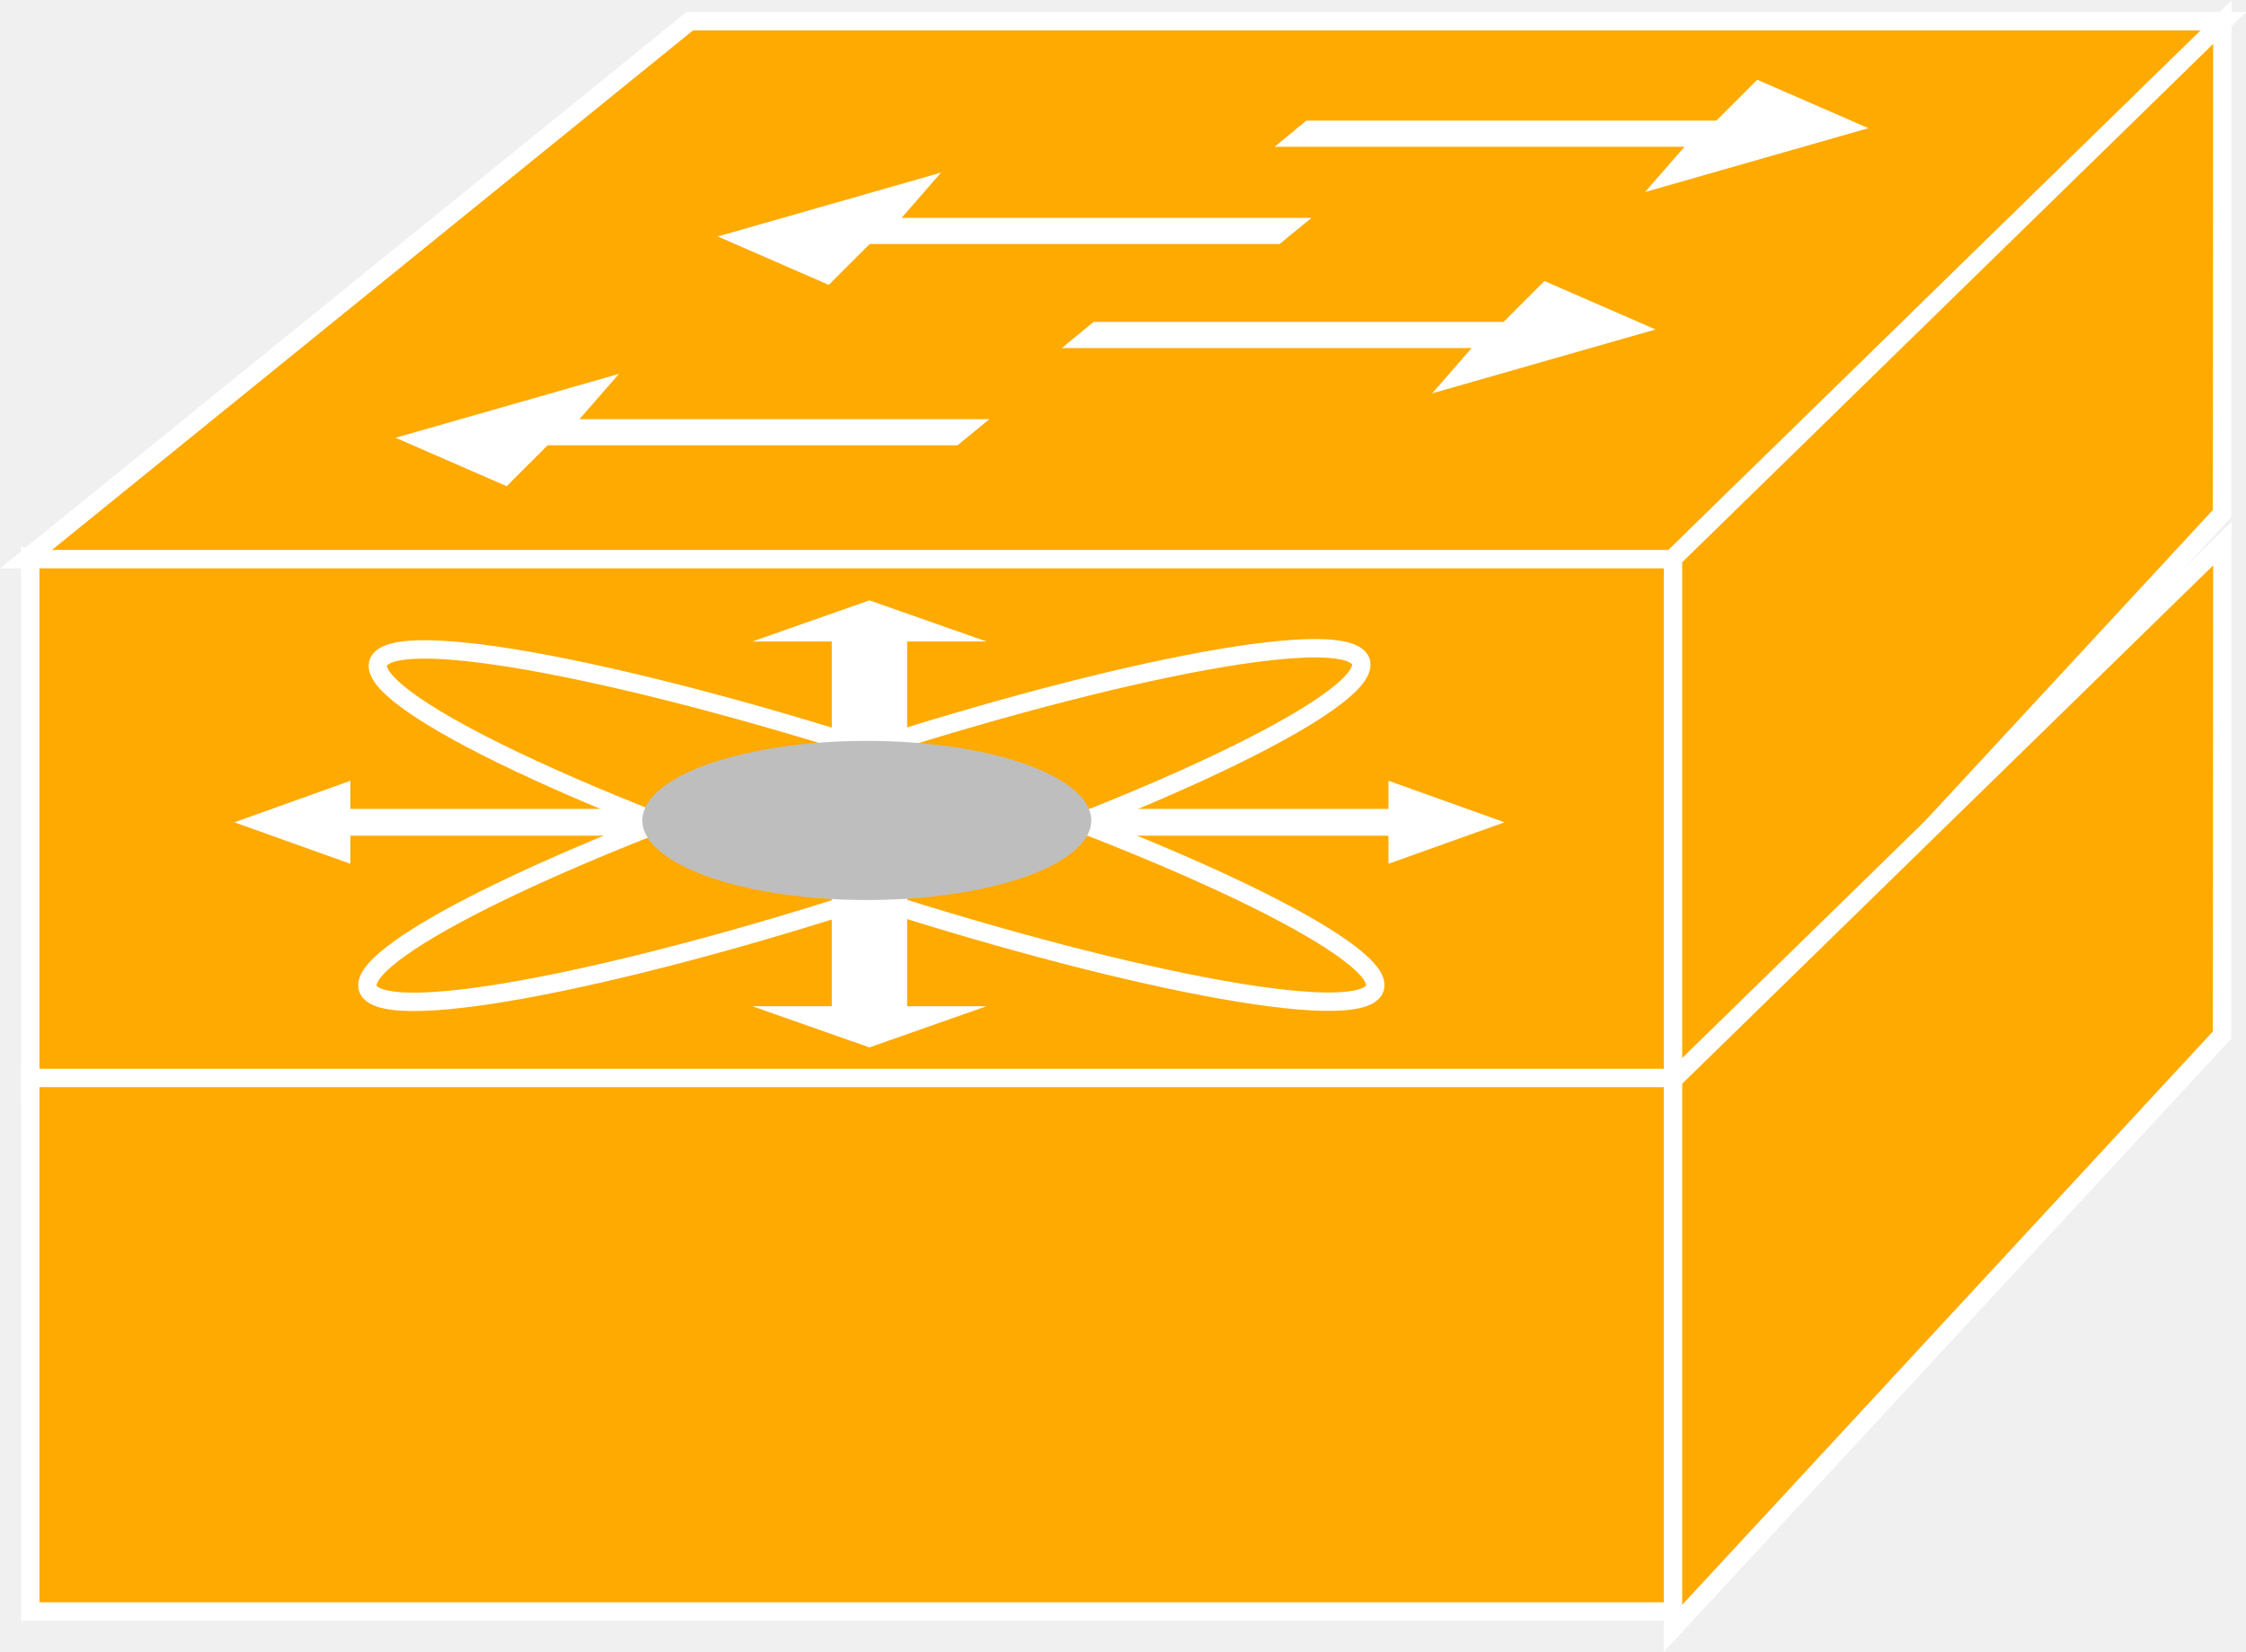
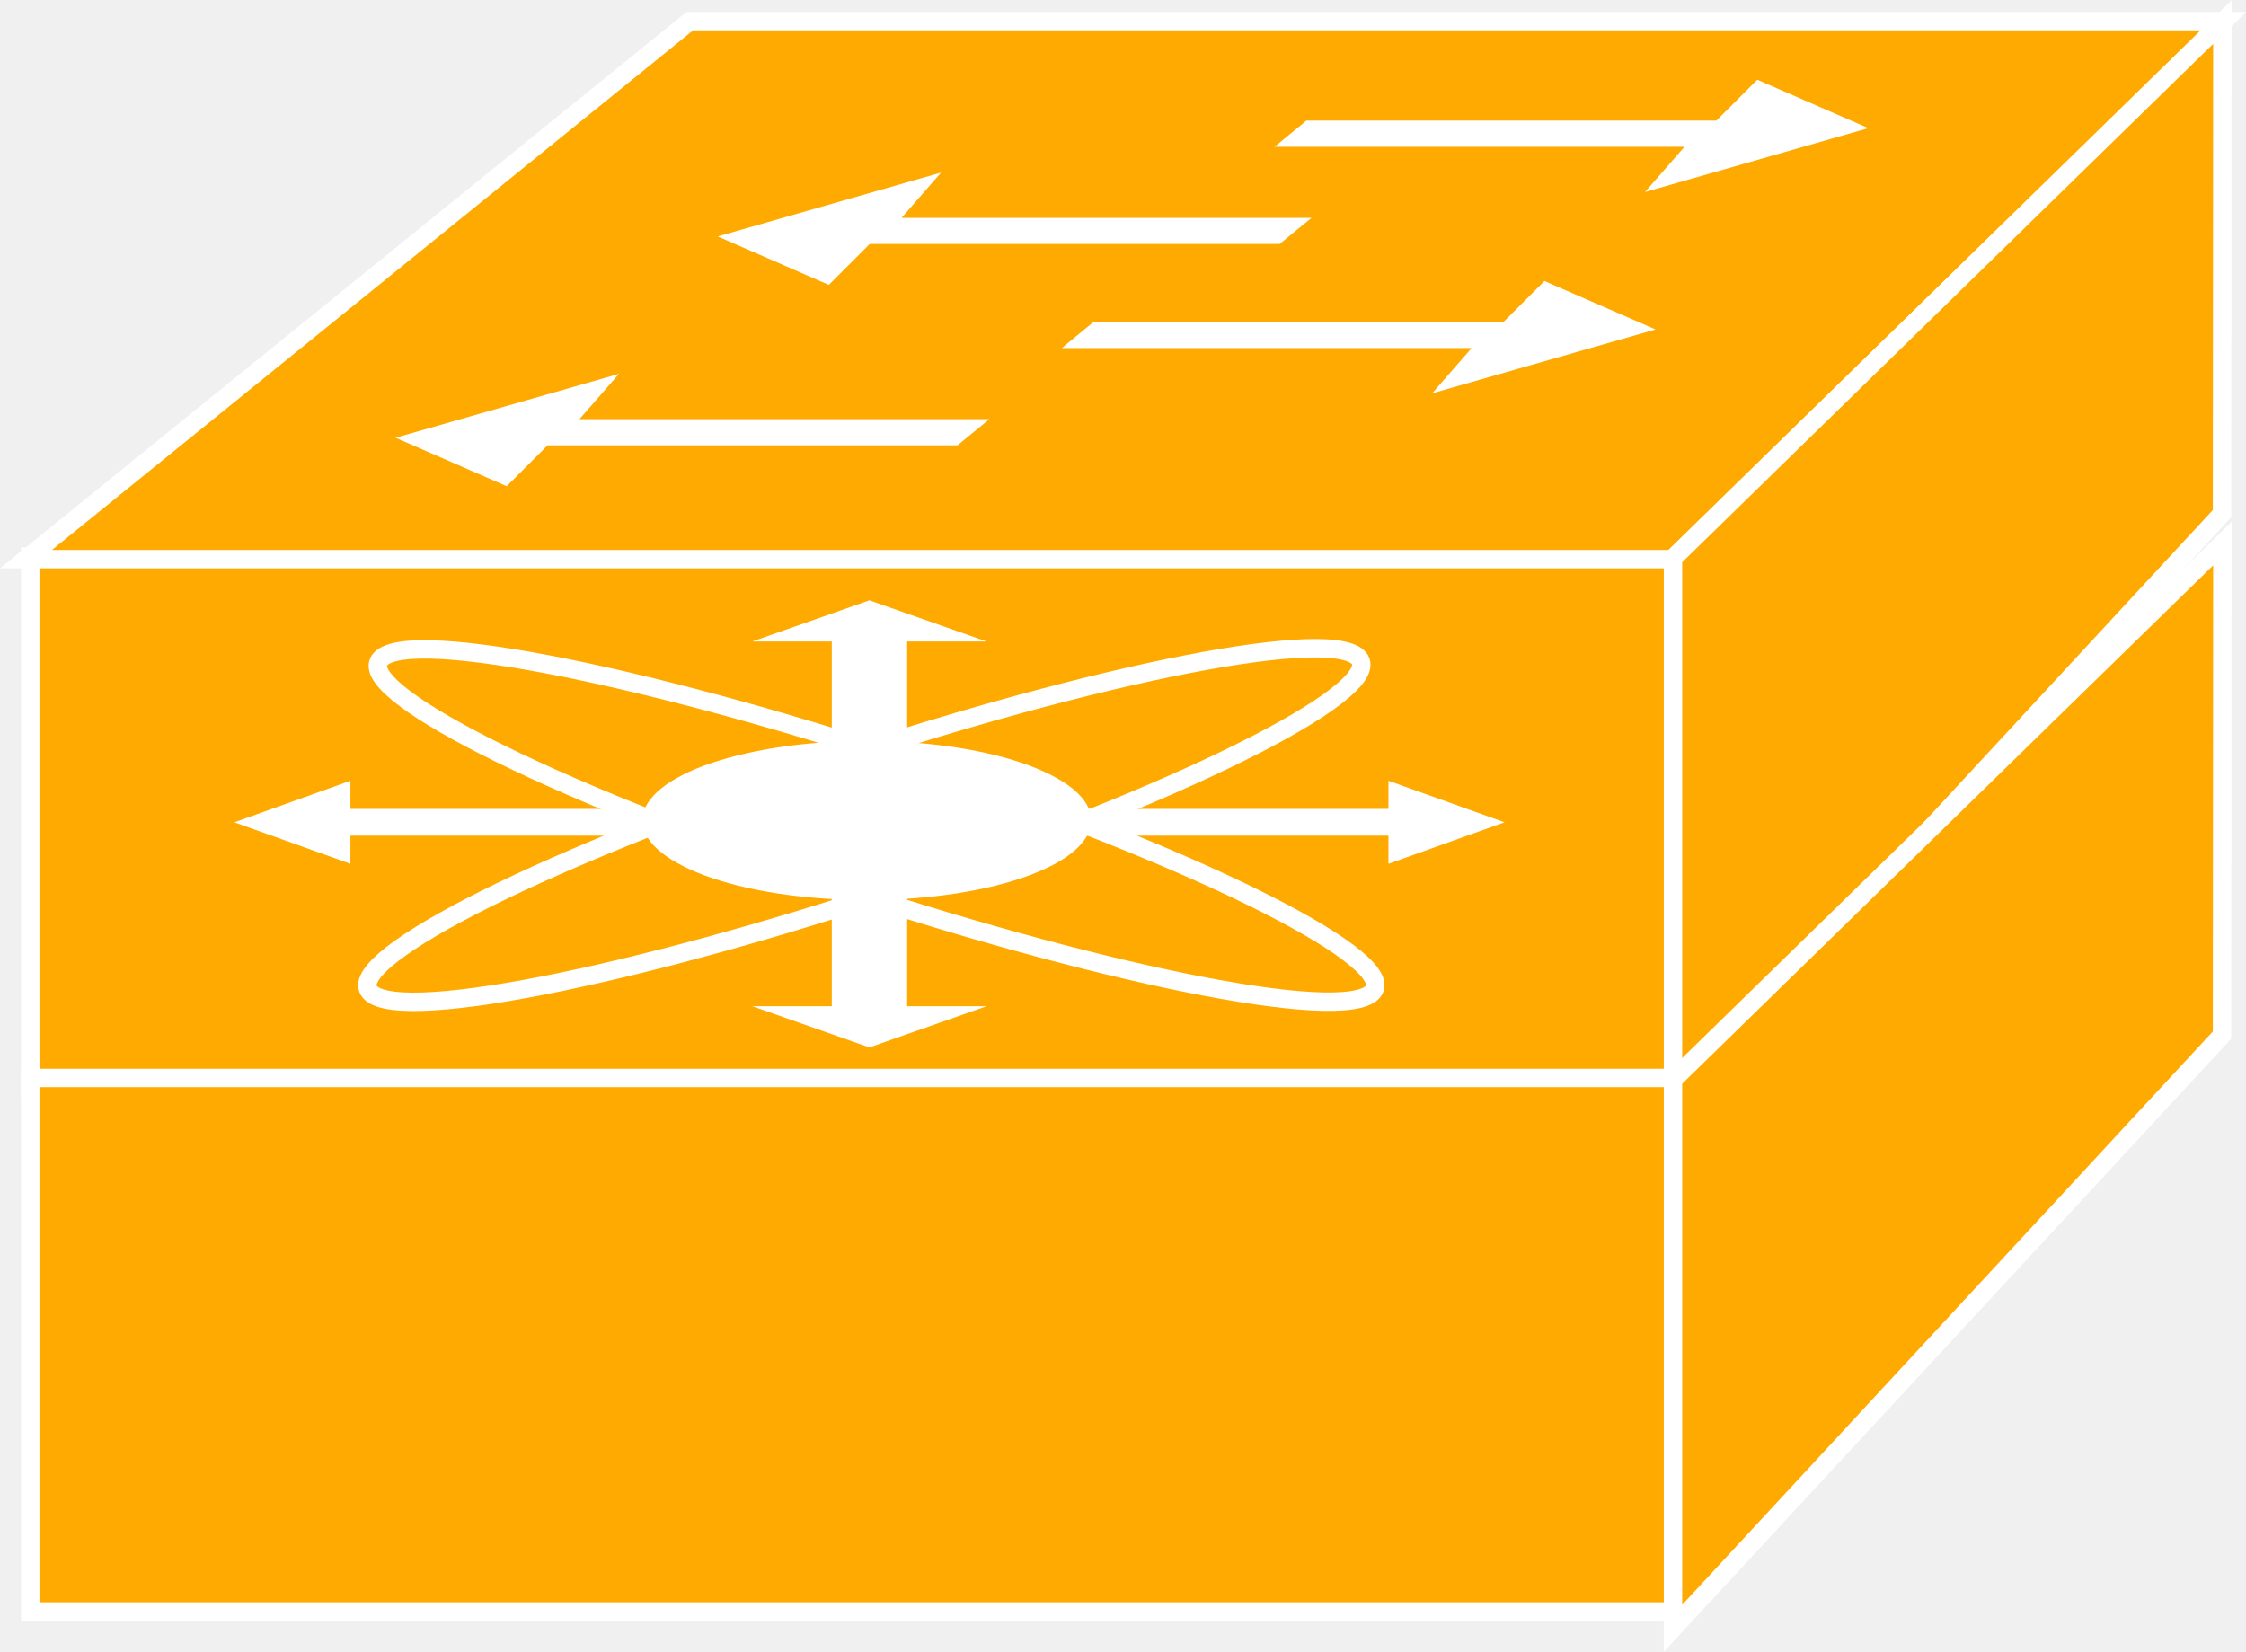
<svg xmlns="http://www.w3.org/2000/svg" viewBox="0 0 65.08 47.867" height="47.867" width="65.08" xml:space="preserve" id="svg2" version="1.1">
  <defs id="defs6" />
  <g transform="matrix(1.333333,0,0,-1.333333,0,47.86667)" id="g10">
    <g transform="scale(0.1)" id="g12">
      <path id="path14" style="fill:#FFAA00;fill-opacity:1;fill-rule:nonzero;stroke:none" d="m 6.574,122.102 h 357.195 V 238.059 H 6.574 Z" />
      <path id="path16" style="fill:none;stroke:#FFFFFF;stroke-width:4;stroke-linecap:butt;stroke-linejoin:miter;stroke-miterlimit:4;stroke-dasharray:none;stroke-opacity:1" d="M 363.77,122.102 V 238.059 H 6.574 V 122.102 Z" />
      <path id="path18" style="fill:#FFAA00;fill-opacity:1;fill-rule:nonzero;stroke:none" d="M 5.645,237.473 149.922,354.406 H 483.223 L 363.438,237.473 H 5.645" />
      <path id="path20" style="fill:none;stroke:#FFFFFF;stroke-width:4;stroke-linecap:butt;stroke-linejoin:miter;stroke-miterlimit:4;stroke-dasharray:none;stroke-opacity:1" d="M 5.645,237.473 149.922,354.406 H 483.223 L 363.438,237.473 Z" />
      <path id="path22" style="fill:#FFAA00;fill-opacity:1;fill-rule:nonzero;stroke:none" d="m 363.574,118.445 119.317,128.926 0.078,106.84 L 363.574,237.648 V 118.445" />
      <path id="path24" style="fill:none;stroke:#FFFFFF;stroke-width:4;stroke-linecap:butt;stroke-linejoin:miter;stroke-miterlimit:4;stroke-dasharray:none;stroke-opacity:1" d="m 363.574,118.445 119.317,128.926 0.078,106.84 -119.395,-116.563 z" />
      <path id="path26" style="fill:#FFFFFF;fill-opacity:1;fill-rule:nonzero;stroke:none" d="m 215.02,267.902 -6.934,-5.683 h -89.082 l -8.887,-8.891 -24.148,10.531 48.551,13.887 -8.59,-9.844 h 89.09" />
      <path id="path28" style="fill:#FFFFFF;fill-opacity:1;fill-rule:nonzero;stroke:none" d="m 285.02,311.652 -6.934,-5.683 h -89.082 l -8.887,-8.887 -24.148,10.527 48.551,13.887 -8.59,-9.844 h 89.09" />
      <path id="path30" style="fill:#FFFFFF;fill-opacity:1;fill-rule:nonzero;stroke:none" d="m 230.742,283.352 6.914,5.683 h 89.102 l 8.879,8.887 24.148,-10.527 -48.555,-13.887 8.594,9.844 h -89.082" />
      <path id="path32" style="fill:#FFFFFF;fill-opacity:1;fill-rule:nonzero;stroke:none" d="m 276.992,327.098 6.914,5.687 h 89.102 l 8.879,8.887 24.148,-10.527 -48.555,-13.887 8.594,9.84 h -89.082" />
      <path id="path34" style="fill:#FFAA00;fill-opacity:1;fill-rule:nonzero;stroke:none" d="m 6.574,8.762 h 357.195 v 115.957 H 6.574 Z" />
      <path id="path36" style="fill:none;stroke:#FFFFFF;stroke-width:4;stroke-linecap:butt;stroke-linejoin:miter;stroke-miterlimit:4;stroke-dasharray:none;stroke-opacity:1" d="M 363.77,8.762 V 124.719 H 6.574 V 8.762 Z" />
      <path id="path38" style="fill:#FFAA00;fill-opacity:1;fill-rule:nonzero;stroke:none" d="M 363.574,5.105 482.891,134.031 482.969,240.867 363.574,124.309 V 5.105" />
      <path id="path40" style="fill:none;stroke:#FFFFFF;stroke-width:4;stroke-linecap:butt;stroke-linejoin:miter;stroke-miterlimit:4;stroke-dasharray:none;stroke-opacity:1" d="M 363.574,5.105 482.891,134.031 482.969,240.867 363.574,124.309 Z" />
      <path id="path42" style="fill:#FFFFFF;fill-opacity:1;fill-rule:nonzero;stroke:none" d="M 142.98,183.191 H 76.152 v 6.118 l -25.215,-9.028 25.215,-9.019 v 6.109 H 142.98 v 5.82" />
      <path id="path44" style="fill:#FFFFFF;fill-opacity:1;fill-rule:nonzero;stroke:none" d="m 180.762,163.992 v -23.687 h -17.266 l 25.442,-8.95 25.449,8.95 h -17.246 v 23.687 h -16.379" />
      <path id="path46" style="fill:#FFFFFF;fill-opacity:1;fill-rule:nonzero;stroke:none" d="m 180.762,195.898 v 23.68 h -17.266 l 25.442,8.945 25.449,-8.945 h -17.246 v -23.68 h -16.379" />
      <path id="path48" style="fill:#FFFFFF;fill-opacity:1;fill-rule:nonzero;stroke:none" d="m 234.91,177.371 h 66.828 v -6.109 l 25.227,9.019 -25.227,9.028 v -6.118 H 234.91 v -5.82" />
      <path id="path50" style="fill:none;stroke:#FFFFFF;stroke-width:4;stroke-linecap:butt;stroke-linejoin:miter;stroke-miterlimit:4;stroke-dasharray:none;stroke-opacity:1" d="m 296.453,142.258 c -12.539,-4.707 -70.176,8.203 -128.68,28.816 -58.527,20.614 -95.781,41.121 -83.234,45.821 12.543,4.699 70.18,-8.211 128.691,-28.821 58.516,-20.613 95.762,-41.133 83.223,-45.816 z" />
      <path id="path52" style="fill:none;stroke:#FFFFFF;stroke-width:4;stroke-linecap:butt;stroke-linejoin:miter;stroke-miterlimit:4;stroke-dasharray:none;stroke-opacity:1" d="M 293.125,217.258 C 306.367,212.805 269.949,192.371 211.816,171.633 153.66,150.891 95.801,137.676 82.559,142.117 c -13.242,4.453 23.156,24.887 81.308,45.625 58.137,20.742 115.996,33.946 129.258,29.516 z" />
-       <path id="path54" style="fill:#bfbebe;fill-opacity:1;fill-rule:nonzero;stroke:none" d="m 216.348,166.516 c 22.082,5.488 27.429,16.265 11.98,24.082 -15.457,7.832 -45.855,9.722 -67.937,4.246 -22.071,-5.469 -27.43,-16.258 -11.961,-24.071 15.437,-7.835 45.847,-9.726 67.918,-4.257" />
+       <path id="path54" style="fill:#FFFFFF;fill-opacity:1;fill-rule:nonzero;stroke:none" d="m 216.348,166.516 c 22.082,5.488 27.429,16.265 11.98,24.082 -15.457,7.832 -45.855,9.722 -67.937,4.246 -22.071,-5.469 -27.43,-16.258 -11.961,-24.071 15.437,-7.835 45.847,-9.726 67.918,-4.257" />
    </g>
  </g>
</svg>
